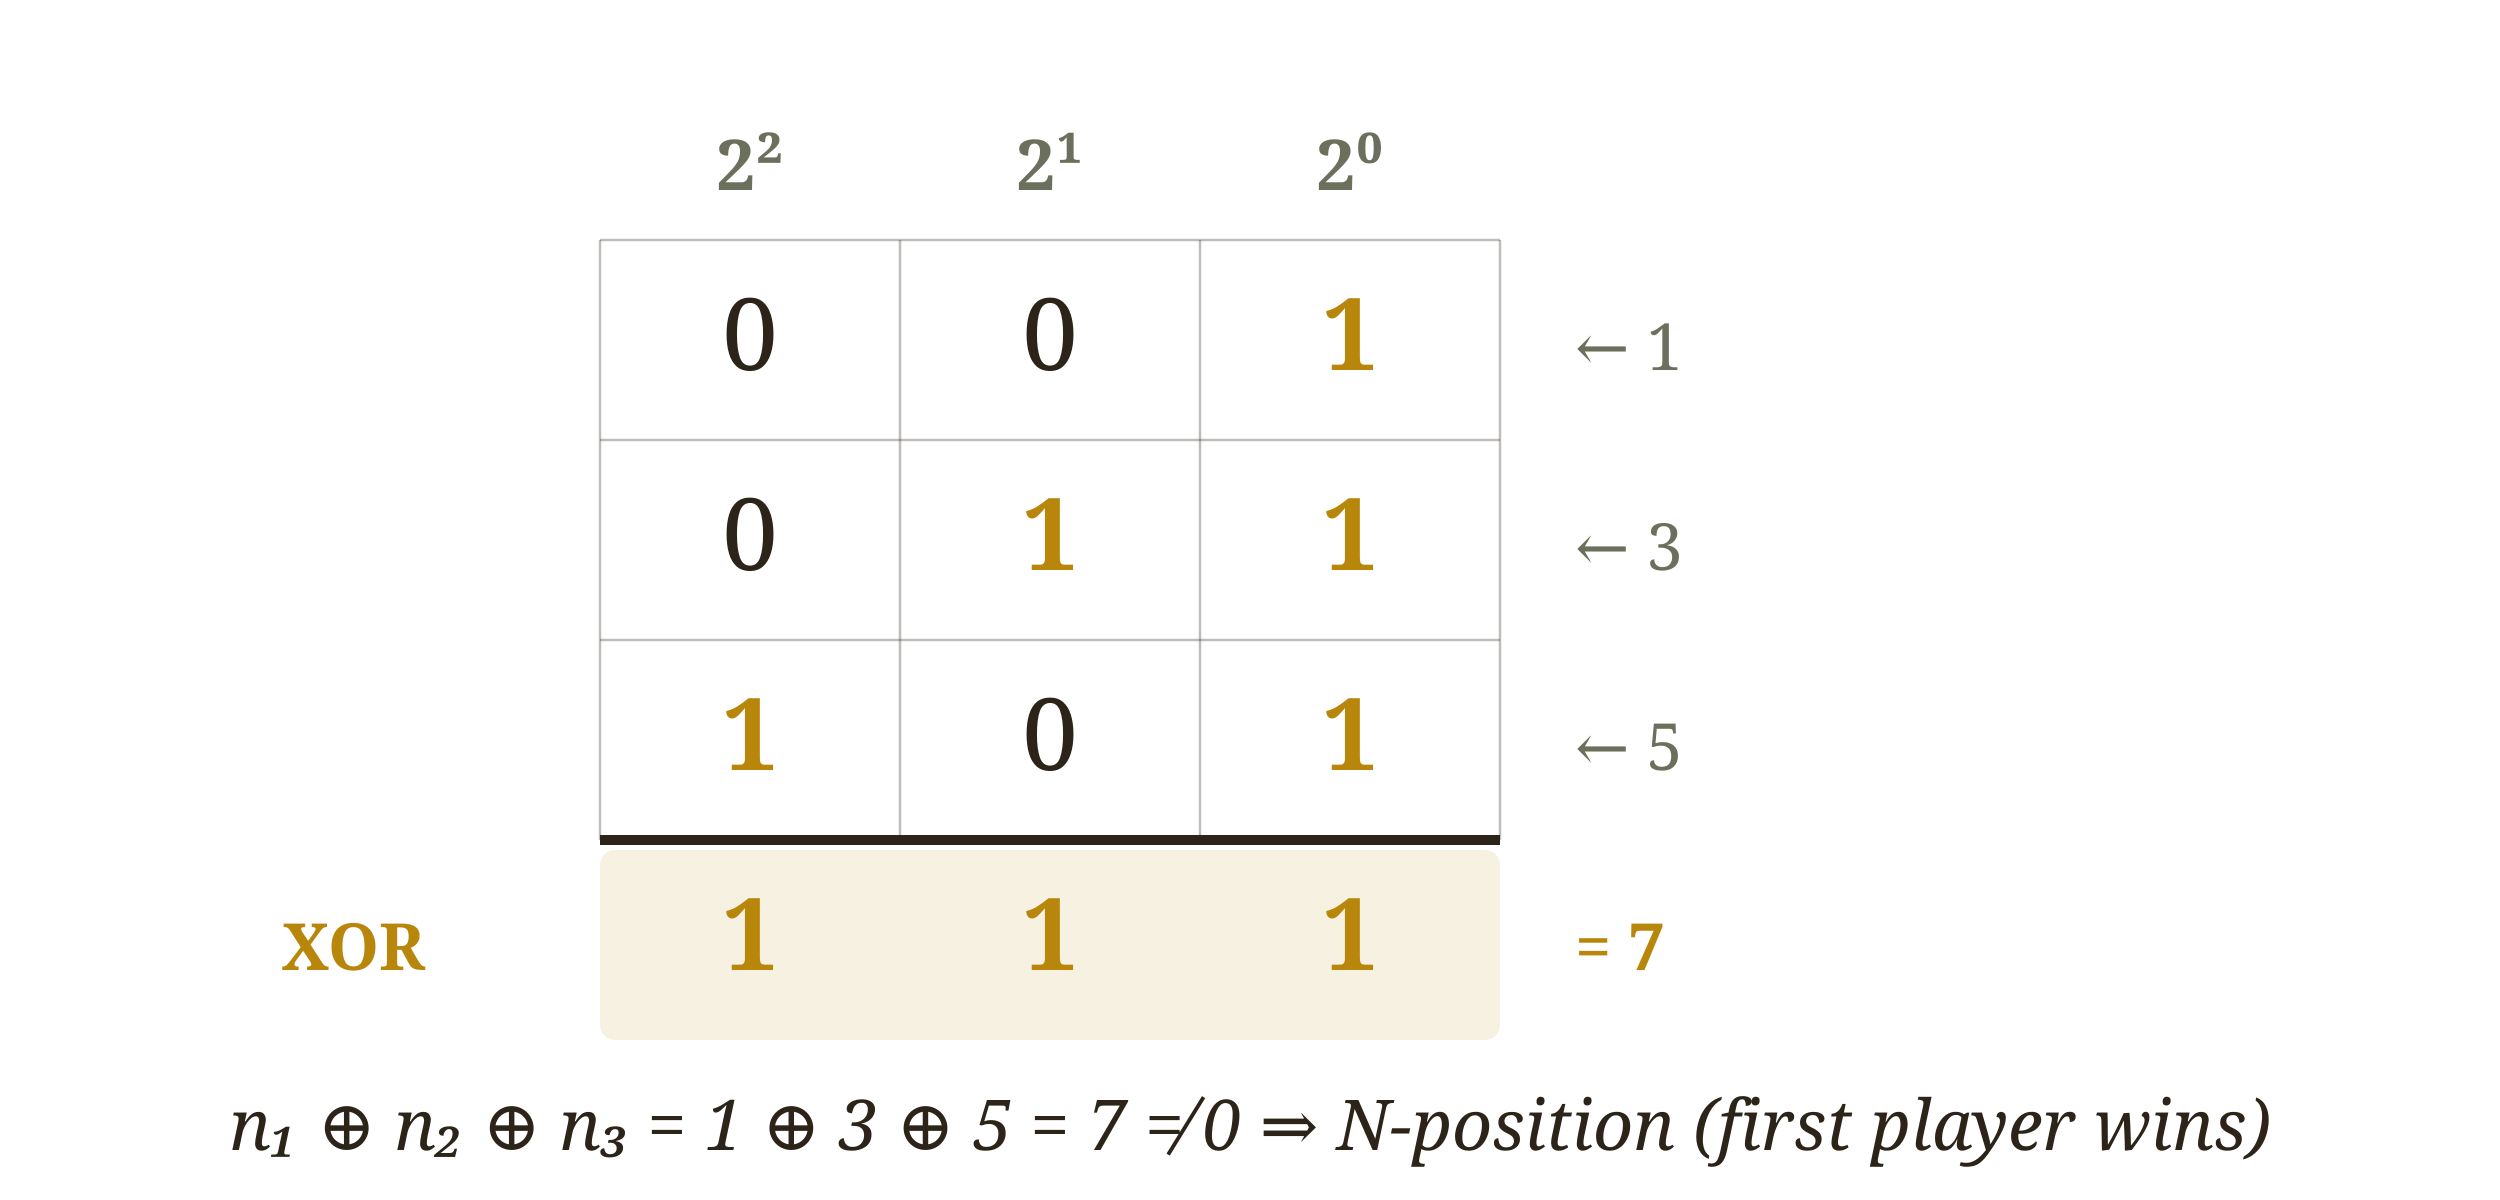
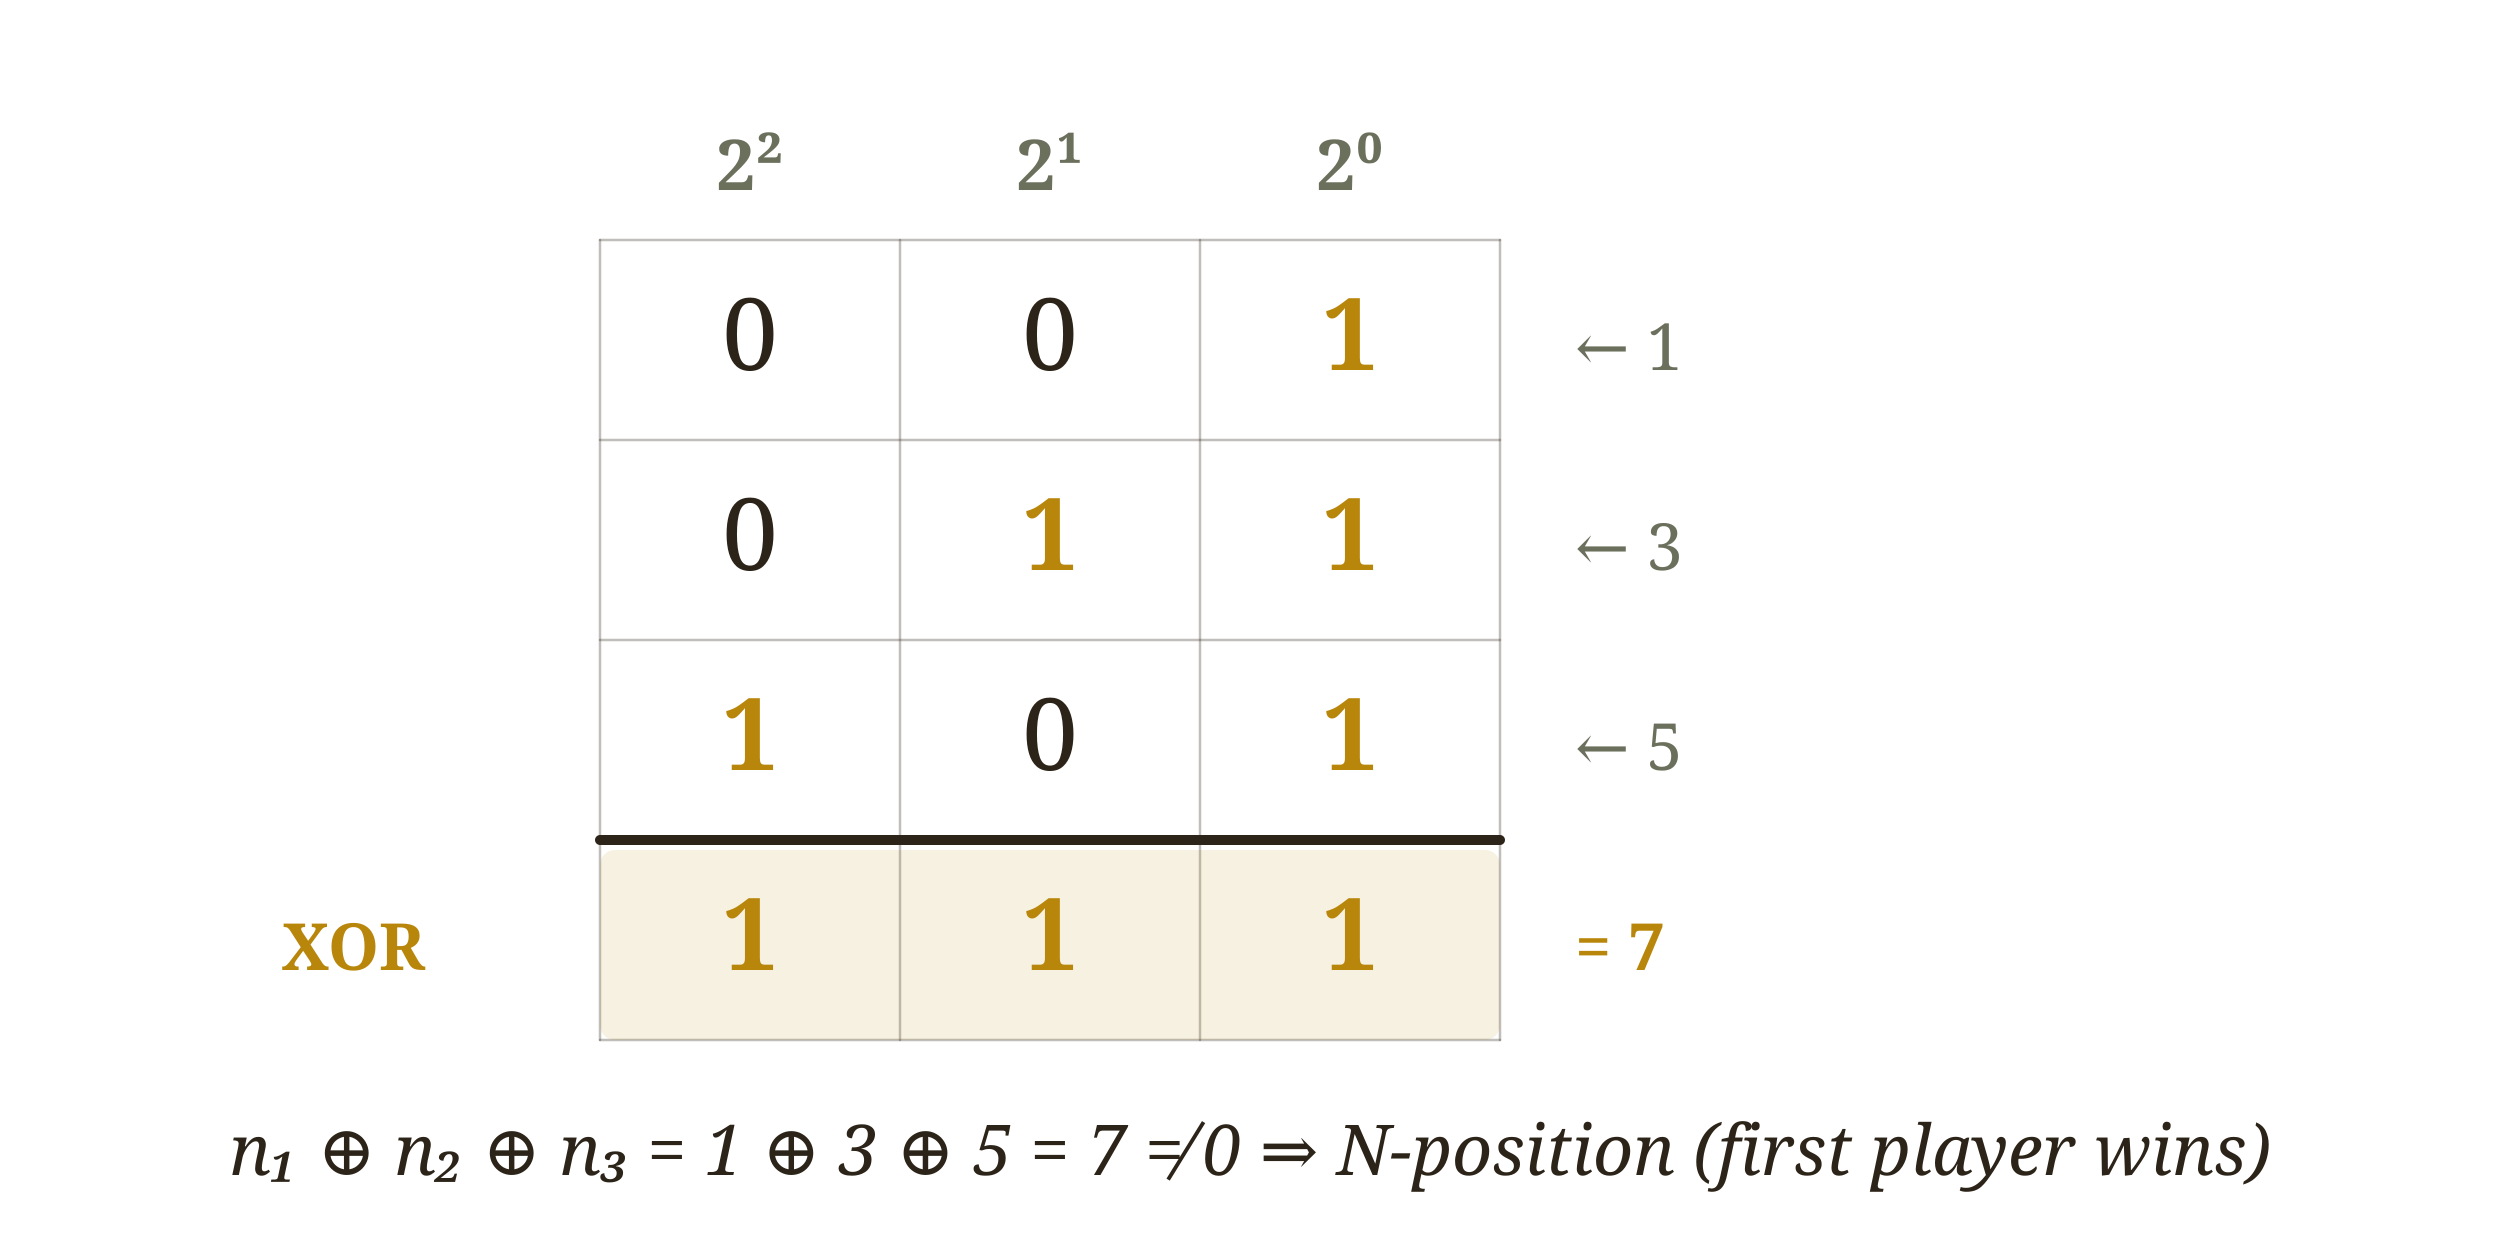
- <svg xmlns="http://www.w3.org/2000/svg" width="500" height="240" viewBox="0 0 500 240">
+ <svg xmlns="http://www.w3.org/2000/svg" width="500" height="250" viewBox="0 0 500 250">
+   <style>
+   @media (prefers-color-scheme: dark) {
+     .bg { fill: #1C1917; }
+     .txt { fill: #E8E0D4; }
+     .txt-sec { fill: #8B9A6B; }
+     .accent { fill: #D4A843; }
+     .accent-stroke { stroke: #D4A843; }
+     .sienna { fill: #C97A50; }
+     .sienna-stroke { stroke: #C97A50; }
+     .olive { fill: #8B9A6B; }
+     .olive-stroke { stroke: #8B9A6B; }
+     .border-stroke { stroke: #44403C; }
+     .line { stroke: #E8E0D4; }
+     .line-light { stroke: #44403C; }
+     .node-fill { fill: #1C1917; }
+     .node-stroke { stroke: #E8E0D4; }
+     .accent-bg { fill: #D4A843; fill-opacity: 0.2; }
+     .olive-bg { fill: #8B9A6B; fill-opacity: 0.2; }
+     .sienna-bg { fill: #C97A50; fill-opacity: 0.2; }
+     .marker-dark { fill: #E8E0D4; }
+     .marker-accent { fill: #D4A843; }
+     .marker-olive { fill: #8B9A6B; }
+     .marker-sienna { fill: #C97A50; }
+     .xor-bg { fill: #D4A843; fill-opacity: 0.12; }
+     .highlight-bg { fill: #D4A843; fill-opacity: 0.08; }
+     .kernel-fill { fill: #D4A843; }
+     .p-fill { fill: #8B9A6B; }
+     .n-fill { fill: #C97A50; }
+   }
+   .dark .bg { fill: #1C1917; }
+   .dark .txt { fill: #E8E0D4; }
+   .dark .txt-sec { fill: #8B9A6B; }
+   .dark .accent { fill: #D4A843; }
+   .dark .accent-stroke { stroke: #D4A843; }
+   .dark .sienna { fill: #C97A50; }
+   .dark .sienna-stroke { stroke: #C97A50; }
+   .dark .olive { fill: #8B9A6B; }
+   .dark .olive-stroke { stroke: #8B9A6B; }
+   .dark .border-stroke { stroke: #44403C; }
+   .dark .line { stroke: #E8E0D4; }
+   .dark .line-light { stroke: #44403C; }
+   .dark .node-fill { fill: #1C1917; }
+   .dark .node-stroke { stroke: #E8E0D4; }
+   .dark .accent-bg { fill: #D4A843; fill-opacity: 0.2; }
+   .dark .olive-bg { fill: #8B9A6B; fill-opacity: 0.2; }
+   .dark .sienna-bg { fill: #C97A50; fill-opacity: 0.2; }
+   .dark .marker-dark { fill: #E8E0D4; }
+   .dark .marker-accent { fill: #D4A843; }
+   .dark .marker-olive { fill: #8B9A6B; }
+   .dark .marker-sienna { fill: #C97A50; }
+   .dark .xor-bg { fill: #D4A843; fill-opacity: 0.12; }
+   .dark .highlight-bg { fill: #D4A843; fill-opacity: 0.08; }
+   .dark .kernel-fill { fill: #D4A843; }
+   .dark .p-fill { fill: #8B9A6B; }
+   .dark .n-fill { fill: #C97A50; }
+ </style>
+   <defs>
+     <marker id="arr" markerWidth="8" markerHeight="6" refX="7" refY="3" orient="auto">
+       <polygon points="0 0, 8 3, 0 6" class="marker-dark" fill="#2C2418" />
+     </marker>
+     <marker id="arr-accent" markerWidth="8" markerHeight="6" refX="7" refY="3" orient="auto">
+       <polygon points="0 0, 8 3, 0 6" class="marker-accent" fill="#B8860B" />
+     </marker>
+     <marker id="arr-olive" markerWidth="8" markerHeight="6" refX="7" refY="3" orient="auto">
+       <polygon points="0 0, 8 3, 0 6" class="marker-olive" fill="#6B705C" />
+     </marker>
+     <marker id="arr-sienna" markerWidth="8" markerHeight="6" refX="7" refY="3" orient="auto">
+       <polygon points="0 0, 8 3, 0 6" class="marker-sienna" fill="#A0522D" />
+     </marker>
+     <filter id="shadow" x="-10%" y="-10%" width="130%" height="130%">
+       <feDropShadow dx="1" dy="1" stdDeviation="1.5" flood-opacity="0.1" />
+     </filter>
+   </defs>
  <g transform="translate(120, 20)">
-     <text x="30" y="18" text-anchor="middle" font-family="Georgia, serif" font-size="14" fill="#6B705C" font-weight="bold">2²</text>
-     <text x="90" y="18" text-anchor="middle" font-family="Georgia, serif" font-size="14" fill="#6B705C" font-weight="bold">2¹</text>
-     <text x="150" y="18" text-anchor="middle" font-family="Georgia, serif" font-size="14" fill="#6B705C" font-weight="bold">2⁰</text>
-     <line x1="0" y1="28" x2="180" y2="28" stroke="#2C2418" stroke-width="0.5" stroke-opacity="0.3" />
-     <line x1="0" y1="68" x2="180" y2="68" stroke="#2C2418" stroke-width="0.5" stroke-opacity="0.3" />
-     <line x1="0" y1="108" x2="180" y2="108" stroke="#2C2418" stroke-width="0.5" stroke-opacity="0.3" />
-     <line x1="0" y1="148" x2="180" y2="148" stroke="#2C2418" stroke-width="0.5" stroke-opacity="0.3" />
-     <line x1="0" y1="28" x2="0" y2="148" stroke="#2C2418" stroke-width="0.5" stroke-opacity="0.3" />
-     <line x1="60" y1="28" x2="60" y2="148" stroke="#2C2418" stroke-width="0.5" stroke-opacity="0.3" />
-     <line x1="120" y1="28" x2="120" y2="148" stroke="#2C2418" stroke-width="0.5" stroke-opacity="0.3" />
-     <line x1="180" y1="28" x2="180" y2="148" stroke="#2C2418" stroke-width="0.5" stroke-opacity="0.3" />
-     <text x="30" y="54" text-anchor="middle" font-family="Georgia, serif" font-size="20" fill="#2C2418">0</text>
-     <text x="90" y="54" text-anchor="middle" font-family="Georgia, serif" font-size="20" fill="#2C2418">0</text>
-     <text x="150" y="54" text-anchor="middle" font-family="Georgia, serif" font-size="20" fill="#B8860B" font-weight="bold">1</text>
-     <text x="195" y="54" text-anchor="start" font-family="Georgia, serif" font-size="13" fill="#6B705C">← 1</text>
-     <text x="30" y="94" text-anchor="middle" font-family="Georgia, serif" font-size="20" fill="#2C2418">0</text>
-     <text x="90" y="94" text-anchor="middle" font-family="Georgia, serif" font-size="20" fill="#B8860B" font-weight="bold">1</text>
-     <text x="150" y="94" text-anchor="middle" font-family="Georgia, serif" font-size="20" fill="#B8860B" font-weight="bold">1</text>
-     <text x="195" y="94" text-anchor="start" font-family="Georgia, serif" font-size="13" fill="#6B705C">← 3</text>
-     <text x="30" y="134" text-anchor="middle" font-family="Georgia, serif" font-size="20" fill="#B8860B" font-weight="bold">1</text>
-     <text x="90" y="134" text-anchor="middle" font-family="Georgia, serif" font-size="20" fill="#2C2418">0</text>
-     <text x="150" y="134" text-anchor="middle" font-family="Georgia, serif" font-size="20" fill="#B8860B" font-weight="bold">1</text>
-     <text x="195" y="134" text-anchor="start" font-family="Georgia, serif" font-size="13" fill="#6B705C">← 5</text>
-     <line x1="0" y1="148" x2="180" y2="148" stroke="#2C2418" stroke-width="2" />
-     <rect x="0" y="150" width="180" height="38" fill="#B8860B" fill-opacity="0.12" rx="3" />
-     <text x="-35" y="174" text-anchor="end" font-family="Georgia, serif" font-size="13" fill="#B8860B" font-weight="bold">XOR</text>
-     <text x="30" y="174" text-anchor="middle" font-family="Georgia, serif" font-size="20" fill="#B8860B" font-weight="bold">1</text>
-     <text x="90" y="174" text-anchor="middle" font-family="Georgia, serif" font-size="20" fill="#B8860B" font-weight="bold">1</text>
-     <text x="150" y="174" text-anchor="middle" font-family="Georgia, serif" font-size="20" fill="#B8860B" font-weight="bold">1</text>
-     <text x="195" y="174" text-anchor="start" font-family="Georgia, serif" font-size="13" fill="#B8860B" font-weight="bold">= 7</text>
+     <text x="30" y="18" text-anchor="middle" font-family="Georgia, serif" font-size="14" class="txt-sec" fill="#6B705C" font-weight="bold" font-style="normal">2²</text>
+     <text x="90" y="18" text-anchor="middle" font-family="Georgia, serif" font-size="14" class="txt-sec" fill="#6B705C" font-weight="bold" font-style="normal">2¹</text>
+     <text x="150" y="18" text-anchor="middle" font-family="Georgia, serif" font-size="14" class="txt-sec" fill="#6B705C" font-weight="bold" font-style="normal">2⁰</text>
+     <line x1="0" y1="28" x2="180" y2="28" class="line-light" stroke="#2C2418" stroke-width="0.5" stroke-opacity="0.3" stroke-linecap="round" />
+     <line x1="0" y1="68" x2="180" y2="68" class="line-light" stroke="#2C2418" stroke-width="0.5" stroke-opacity="0.3" stroke-linecap="round" />
+     <line x1="0" y1="108" x2="180" y2="108" class="line-light" stroke="#2C2418" stroke-width="0.5" stroke-opacity="0.3" stroke-linecap="round" />
+     <line x1="0" y1="148" x2="180" y2="148" class="line-light" stroke="#2C2418" stroke-width="0.5" stroke-opacity="0.3" stroke-linecap="round" />
+     <line x1="0" y1="188" x2="180" y2="188" class="line-light" stroke="#2C2418" stroke-width="0.5" stroke-opacity="0.3" stroke-linecap="round" />
+     <line x1="0" y1="28" x2="0" y2="188" class="line-light" stroke="#2C2418" stroke-width="0.5" stroke-opacity="0.3" stroke-linecap="round" />
+     <line x1="60" y1="28" x2="60" y2="188" class="line-light" stroke="#2C2418" stroke-width="0.5" stroke-opacity="0.3" stroke-linecap="round" />
+     <line x1="120" y1="28" x2="120" y2="188" class="line-light" stroke="#2C2418" stroke-width="0.5" stroke-opacity="0.3" stroke-linecap="round" />
+     <line x1="180" y1="28" x2="180" y2="188" class="line-light" stroke="#2C2418" stroke-width="0.5" stroke-opacity="0.3" stroke-linecap="round" />
+     <text x="30" y="54" text-anchor="middle" font-family="Georgia, serif" font-size="20" class="txt" fill="#2C2418" font-weight="normal" font-style="normal">0</text>
+     <text x="90" y="54" text-anchor="middle" font-family="Georgia, serif" font-size="20" class="txt" fill="#2C2418" font-weight="normal" font-style="normal">0</text>
+     <text x="150" y="54" text-anchor="middle" font-family="Georgia, serif" font-size="20" class="accent" fill="#B8860B" font-weight="bold" font-style="normal">1</text>
+     <text x="195" y="54" text-anchor="start" font-family="Georgia, serif" font-size="13" class="txt-sec" fill="#6B705C" font-weight="normal" font-style="normal">← 1</text>
+     <text x="30" y="94" text-anchor="middle" font-family="Georgia, serif" font-size="20" class="txt" fill="#2C2418" font-weight="normal" font-style="normal">0</text>
+     <text x="90" y="94" text-anchor="middle" font-family="Georgia, serif" font-size="20" class="accent" fill="#B8860B" font-weight="bold" font-style="normal">1</text>
+     <text x="150" y="94" text-anchor="middle" font-family="Georgia, serif" font-size="20" class="accent" fill="#B8860B" font-weight="bold" font-style="normal">1</text>
+     <text x="195" y="94" text-anchor="start" font-family="Georgia, serif" font-size="13" class="txt-sec" fill="#6B705C" font-weight="normal" font-style="normal">← 3</text>
+     <text x="30" y="134" text-anchor="middle" font-family="Georgia, serif" font-size="20" class="accent" fill="#B8860B" font-weight="bold" font-style="normal">1</text>
+     <text x="90" y="134" text-anchor="middle" font-family="Georgia, serif" font-size="20" class="txt" fill="#2C2418" font-weight="normal" font-style="normal">0</text>
+     <text x="150" y="134" text-anchor="middle" font-family="Georgia, serif" font-size="20" class="accent" fill="#B8860B" font-weight="bold" font-style="normal">1</text>
+     <text x="195" y="134" text-anchor="start" font-family="Georgia, serif" font-size="13" class="txt-sec" fill="#6B705C" font-weight="normal" font-style="normal">← 5</text>
+     <line x1="0" y1="148" x2="180" y2="148" class="line" stroke="#2C2418" stroke-width="2" stroke-opacity="1" stroke-linecap="round" />
+     <rect x="0" y="150" width="180" height="38" class="xor-bg" fill="#B8860B" fill-opacity="0.12" rx="3" />
+     <text x="-35" y="174" text-anchor="end" font-family="Georgia, serif" font-size="13" class="accent" fill="#B8860B" font-weight="bold" font-style="normal">XOR</text>
+     <text x="30" y="174" text-anchor="middle" font-family="Georgia, serif" font-size="20" class="accent" fill="#B8860B" font-weight="bold" font-style="normal">1</text>
+     <text x="90" y="174" text-anchor="middle" font-family="Georgia, serif" font-size="20" class="accent" fill="#B8860B" font-weight="bold" font-style="normal">1</text>
+     <text x="150" y="174" text-anchor="middle" font-family="Georgia, serif" font-size="20" class="accent" fill="#B8860B" font-weight="bold" font-style="normal">1</text>
+     <text x="195" y="174" text-anchor="start" font-family="Georgia, serif" font-size="13" class="accent" fill="#B8860B" font-weight="bold" font-style="normal">= 7</text>
  </g>
-   <text x="250" y="230" text-anchor="middle" font-family="Georgia, serif" font-size="14" fill="#2C2418" font-style="italic">
-     n₁ ⊕ n₂ ⊕ n₃ = 1 ⊕ 3 ⊕ 5 = 7 ≠ 0 ⇒ N-position (first player wins)
-   </text>
+   <text x="250" y="235" text-anchor="middle" font-family="Georgia, serif" font-size="14" class="txt" fill="#2C2418" font-weight="normal" font-style="italic">n₁ ⊕ n₂ ⊕ n₃ = 1 ⊕ 3 ⊕ 5 = 7 ≠ 0 ⇒ N-position (first player wins)</text>
</svg>
